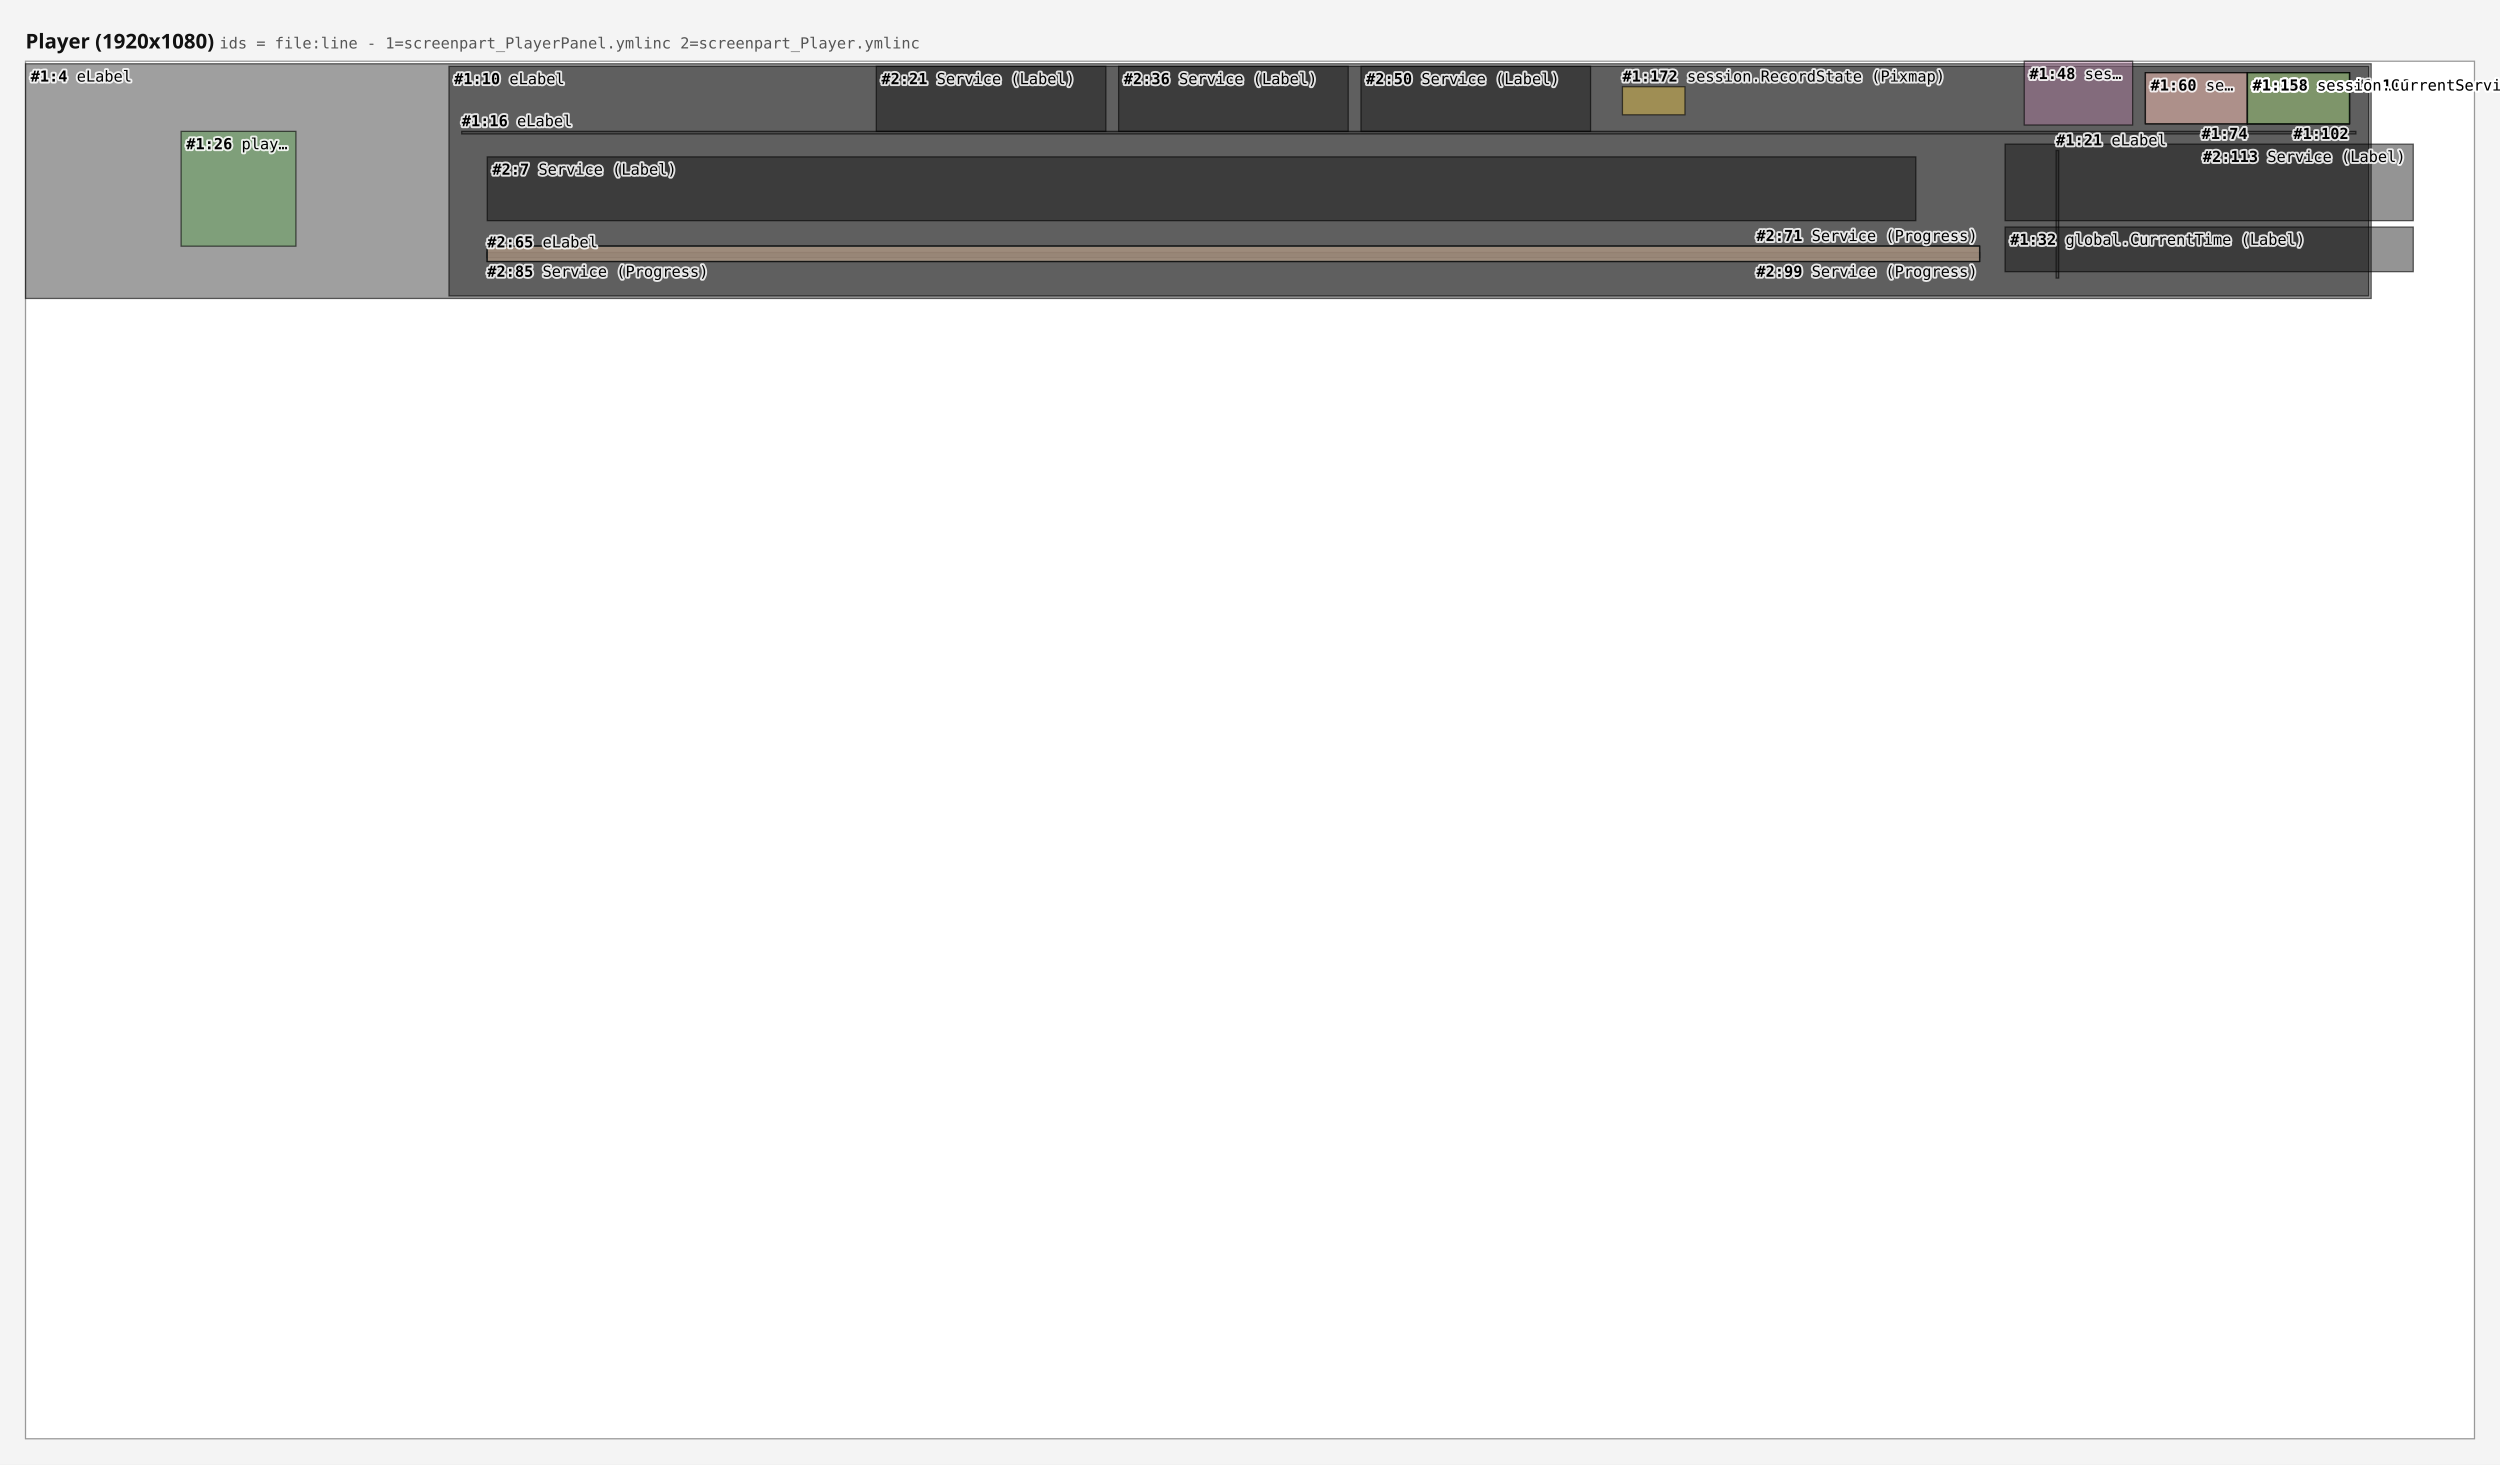
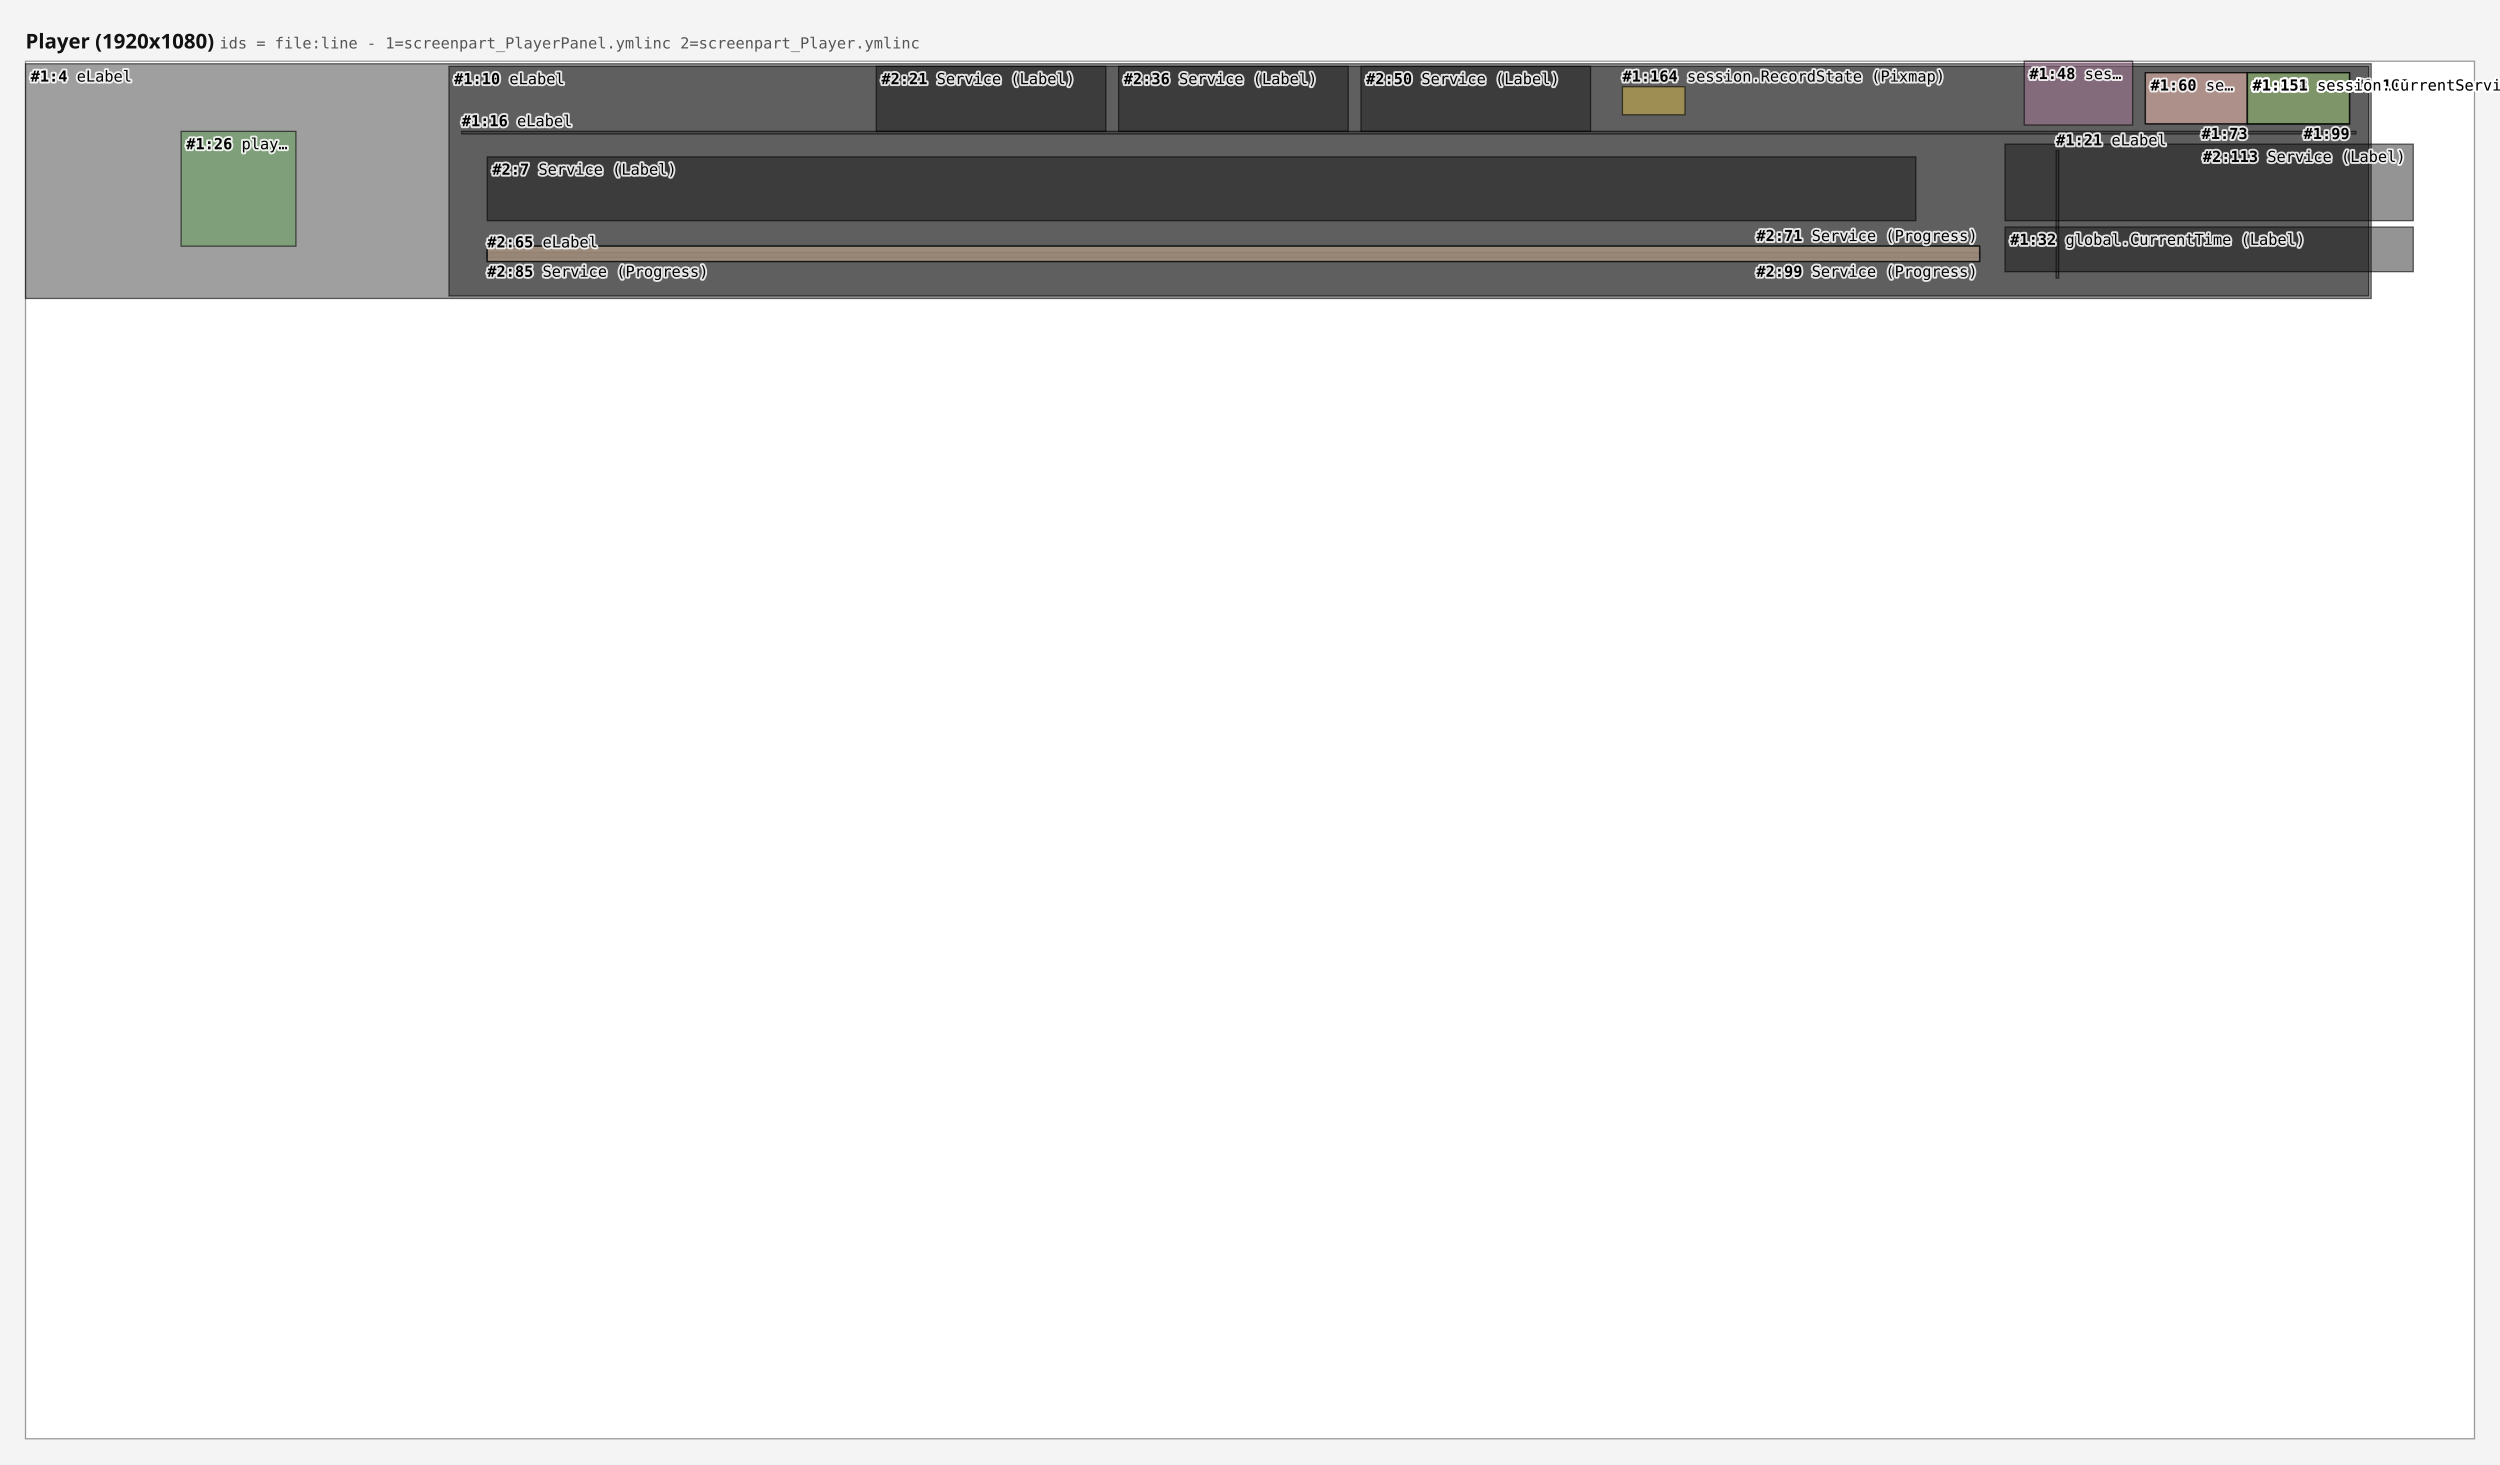
<svg xmlns="http://www.w3.org/2000/svg" width="1960" height="1148" viewBox="0 0 1960 1148">
  <rect x="0" y="0" width="1960" height="1148" fill="#f4f4f4" />
  <text x="20" y="38" font-family="sans-serif" font-size="16" font-weight="bold" fill="#111111">Player (1920x1080) <tspan font-family="monospace" font-size="12" font-weight="normal" fill="#555555">ids = file:line - 1=screenpart_PlayerPanel.ymlinc  2=screenpart_Player.ymlinc</tspan>
  </text>
  <g data-screen="0" transform="translate(20,48)">
    <rect x="0" y="0" width="1920" height="1080" fill="#ffffff" stroke="#999999" stroke-width="1" />
    <rect data-ref="0:0" data-src="screenpart_PlayerPanel.ymlinc:4" x="0" y="2" width="1839" height="184" fill="#2c2c2c" fill-opacity="0.45" stroke="#000000" stroke-opacity="0.6" stroke-width="1" />
    <rect data-ref="0:1" data-src="screenpart_PlayerPanel.ymlinc:10" x="332" y="4" width="1505" height="180" fill="#121212" fill-opacity="0.45" stroke="#000000" stroke-opacity="0.6" stroke-width="1" />
    <rect data-ref="0:2" data-src="screenpart_PlayerPanel.ymlinc:16" x="342" y="55" width="1485" height="2" fill="#363636" fill-opacity="0.45" stroke="#000000" stroke-opacity="0.6" stroke-width="1" />
    <rect data-ref="0:3" data-src="screenpart_PlayerPanel.ymlinc:21" x="1592" y="70" width="2" height="100" fill="#363636" fill-opacity="0.45" stroke="#000000" stroke-opacity="0.6" stroke-width="1" />
    <rect data-ref="0:16" data-src="screenpart_Player.ymlinc:7" x="362" y="75" width="1120" height="50" fill="#121212" fill-opacity="0.45" stroke="#000000" stroke-opacity="0.6" stroke-width="1" />
    <rect data-ref="0:17" data-src="screenpart_Player.ymlinc:21" x="667" y="4" width="180" height="51" fill="#121212" fill-opacity="0.45" stroke="#000000" stroke-opacity="0.6" stroke-width="1" />
    <rect data-ref="0:18" data-src="screenpart_Player.ymlinc:36" x="857" y="4" width="180" height="51" fill="#121212" fill-opacity="0.45" stroke="#000000" stroke-opacity="0.6" stroke-width="1" />
    <rect data-ref="0:19" data-src="screenpart_Player.ymlinc:50" x="1047" y="4" width="180" height="51" fill="#121212" fill-opacity="0.45" stroke="#000000" stroke-opacity="0.6" stroke-width="1" />
    <rect data-ref="0:20" data-src="screenpart_Player.ymlinc:65" x="362" y="150" width="1170" height="4" fill="#232323" fill-opacity="0.45" stroke="#000000" stroke-opacity="0.6" stroke-width="1" />
    <rect data-ref="0:7" data-src="screenpart_PlayerPanel.ymlinc:60" x="1662" y="9" width="80" height="40" fill="#ff9da7" fill-opacity="0.45" stroke="#000000" stroke-opacity="0.6" stroke-width="1" />
-     <rect data-ref="0:8" data-src="screenpart_PlayerPanel.ymlinc:74" x="1662" y="9" width="80" height="40" fill="#9c755f" fill-opacity="0.45" stroke="#000000" stroke-opacity="0.6" stroke-width="1" />
-     <rect data-ref="0:9" data-src="screenpart_PlayerPanel.ymlinc:88" x="1662" y="9" width="80" height="40" fill="#bab0ac" fill-opacity="0.45" stroke="#000000" stroke-opacity="0.6" stroke-width="1" />
-     <rect data-ref="0:10" data-src="screenpart_PlayerPanel.ymlinc:102" x="1742" y="9" width="80" height="40" fill="#4e79a7" fill-opacity="0.45" stroke="#000000" stroke-opacity="0.6" stroke-width="1" />
-     <rect data-ref="0:11" data-src="screenpart_PlayerPanel.ymlinc:116" x="1742" y="9" width="80" height="40" fill="#f28e2b" fill-opacity="0.45" stroke="#000000" stroke-opacity="0.6" stroke-width="1" />
-     <rect data-ref="0:12" data-src="screenpart_PlayerPanel.ymlinc:130" x="1742" y="9" width="80" height="40" fill="#e15759" fill-opacity="0.45" stroke="#000000" stroke-opacity="0.6" stroke-width="1" />
-     <rect data-ref="0:13" data-src="screenpart_PlayerPanel.ymlinc:144" x="1742" y="9" width="80" height="40" fill="#76b7b2" fill-opacity="0.45" stroke="#000000" stroke-opacity="0.6" stroke-width="1" />
-     <rect data-ref="0:14" data-src="screenpart_PlayerPanel.ymlinc:158" x="1742" y="9" width="80" height="40" fill="#59a14f" fill-opacity="0.45" stroke="#000000" stroke-opacity="0.6" stroke-width="1" />
-     <rect data-ref="0:15" data-src="screenpart_PlayerPanel.ymlinc:172" x="1252" y="20" width="49" height="22" fill="#edc948" fill-opacity="0.45" stroke="#000000" stroke-opacity="0.6" stroke-width="1" />
+     <rect data-ref="0:8" data-src="screenpart_PlayerPanel.ymlinc:73" x="1662" y="9" width="80" height="40" fill="#9c755f" fill-opacity="0.45" stroke="#000000" stroke-opacity="0.6" stroke-width="1" />
+     <rect data-ref="0:9" data-src="screenpart_PlayerPanel.ymlinc:86" x="1662" y="9" width="80" height="40" fill="#bab0ac" fill-opacity="0.45" stroke="#000000" stroke-opacity="0.6" stroke-width="1" />
+     <rect data-ref="0:10" data-src="screenpart_PlayerPanel.ymlinc:99" x="1742" y="9" width="80" height="40" fill="#4e79a7" fill-opacity="0.45" stroke="#000000" stroke-opacity="0.6" stroke-width="1" />
+     <rect data-ref="0:11" data-src="screenpart_PlayerPanel.ymlinc:112" x="1742" y="9" width="80" height="40" fill="#f28e2b" fill-opacity="0.45" stroke="#000000" stroke-opacity="0.6" stroke-width="1" />
+     <rect data-ref="0:12" data-src="screenpart_PlayerPanel.ymlinc:125" x="1742" y="9" width="80" height="40" fill="#e15759" fill-opacity="0.45" stroke="#000000" stroke-opacity="0.6" stroke-width="1" />
+     <rect data-ref="0:13" data-src="screenpart_PlayerPanel.ymlinc:138" x="1742" y="9" width="80" height="40" fill="#76b7b2" fill-opacity="0.45" stroke="#000000" stroke-opacity="0.6" stroke-width="1" />
+     <rect data-ref="0:14" data-src="screenpart_PlayerPanel.ymlinc:151" x="1742" y="9" width="80" height="40" fill="#59a14f" fill-opacity="0.45" stroke="#000000" stroke-opacity="0.6" stroke-width="1" />
+     <rect data-ref="0:15" data-src="screenpart_PlayerPanel.ymlinc:164" x="1252" y="20" width="49" height="22" fill="#edc948" fill-opacity="0.45" stroke="#000000" stroke-opacity="0.6" stroke-width="1" />
    <rect data-ref="0:21" data-src="screenpart_Player.ymlinc:71" x="362" y="145" width="1170" height="12" fill="#f28e2b" fill-opacity="0.45" stroke="#000000" stroke-opacity="0.6" stroke-width="1" />
    <rect data-ref="0:4" data-src="screenpart_PlayerPanel.ymlinc:26" x="122" y="55" width="90" height="90" fill="#59a14f" fill-opacity="0.45" stroke="#000000" stroke-opacity="0.6" stroke-width="1" />
    <rect data-ref="0:22" data-src="screenpart_Player.ymlinc:85" x="362" y="145" width="1170" height="12" fill="#e15759" fill-opacity="0.45" stroke="#000000" stroke-opacity="0.6" stroke-width="1" />
    <rect data-ref="0:23" data-src="screenpart_Player.ymlinc:99" x="362" y="145" width="1170" height="12" fill="#76b7b2" fill-opacity="0.45" stroke="#000000" stroke-opacity="0.6" stroke-width="1" />
    <rect data-ref="0:6" data-src="screenpart_PlayerPanel.ymlinc:48" x="1567" y="0" width="85" height="50" fill="#b07aa1" fill-opacity="0.45" stroke="#000000" stroke-opacity="0.6" stroke-width="1" />
    <rect data-ref="0:5" data-src="screenpart_PlayerPanel.ymlinc:32" x="1552" y="130" width="320" height="35" fill="#121212" fill-opacity="0.45" stroke="#000000" stroke-opacity="0.6" stroke-width="1" />
    <rect data-ref="0:24" data-src="screenpart_Player.ymlinc:113" x="1552" y="65" width="320" height="60" fill="#121212" fill-opacity="0.45" stroke="#000000" stroke-opacity="0.6" stroke-width="1" />
    <g pointer-events="none" font-family="monospace" font-size="12" fill="#000000" stroke="#ffffff" stroke-width="3" stroke-opacity="0.85" stroke-linejoin="round" paint-order="stroke">
      <text x="4" y="16">
        <tspan font-weight="bold">#1:4</tspan> eLabel</text>
      <text x="336" y="18">
        <tspan font-weight="bold">#1:10</tspan> eLabel</text>
      <text x="342" y="51">
        <tspan font-weight="bold">#1:16</tspan> eLabel</text>
      <text x="1592" y="66">
        <tspan font-weight="bold">#1:21</tspan> eLabel</text>
      <text x="366" y="89">
        <tspan font-weight="bold">#2:7</tspan> Service (Label)</text>
      <text x="671" y="18">
        <tspan font-weight="bold">#2:21</tspan> Service (Label)</text>
      <text x="861" y="18">
        <tspan font-weight="bold">#2:36</tspan> Service (Label)</text>
      <text x="1051" y="18">
        <tspan font-weight="bold">#2:50</tspan> Service (Label)</text>
      <text x="362" y="146">
        <tspan font-weight="bold">#2:65</tspan> eLabel</text>
      <text x="1666" y="23">
        <tspan font-weight="bold">#1:60</tspan> se…</text>
      <text x="1706" y="61">
-         <tspan font-weight="bold">#1:74</tspan>
+         <tspan font-weight="bold">#1:73</tspan>
      </text>
      <text x="1746" y="23">
-         <tspan font-weight="bold">#1:88</tspan>
+         <tspan font-weight="bold">#1:86</tspan>
      </text>
-       <text x="1778" y="61">
-         <tspan font-weight="bold">#1:102</tspan>
+       <text x="1786" y="61">
+         <tspan font-weight="bold">#1:99</tspan>
      </text>
      <text x="1826" y="23">
-         <tspan font-weight="bold">#1:116</tspan>
+         <tspan font-weight="bold">#1:112</tspan>
      </text>
      <text x="1746" y="23">
-         <tspan font-weight="bold">#1:130</tspan> session.CurrentService (Pixmap)</text>
+         <tspan font-weight="bold">#1:125</tspan> session.CurrentService (Pixmap)</text>
      <text x="1746" y="23">
-         <tspan font-weight="bold">#1:144</tspan> session.CurrentService (Pixmap)</text>
+         <tspan font-weight="bold">#1:138</tspan> session.CurrentService (Pixmap)</text>
      <text x="1746" y="23">
-         <tspan font-weight="bold">#1:158</tspan> session.CurrentService (Pixmap)</text>
+         <tspan font-weight="bold">#1:151</tspan> session.CurrentService (Pixmap)</text>
      <text x="1252" y="16">
-         <tspan font-weight="bold">#1:172</tspan> session.RecordState (Pixmap)</text>
+         <tspan font-weight="bold">#1:164</tspan> session.RecordState (Pixmap)</text>
      <text x="1357" y="141">
        <tspan font-weight="bold">#2:71</tspan> Service (Progress)</text>
      <text x="126" y="69">
        <tspan font-weight="bold">#1:26</tspan> play…</text>
      <text x="362" y="169">
        <tspan font-weight="bold">#2:85</tspan> Service (Progress)</text>
      <text x="1357" y="169">
        <tspan font-weight="bold">#2:99</tspan> Service (Progress)</text>
      <text x="1571" y="14">
        <tspan font-weight="bold">#1:48</tspan> ses…</text>
      <text x="1556" y="144">
        <tspan font-weight="bold">#1:32</tspan> global.CurrentTime (Label)</text>
      <text x="1707" y="79">
        <tspan font-weight="bold">#2:113</tspan> Service (Label)</text>
    </g>
  </g>
</svg>
